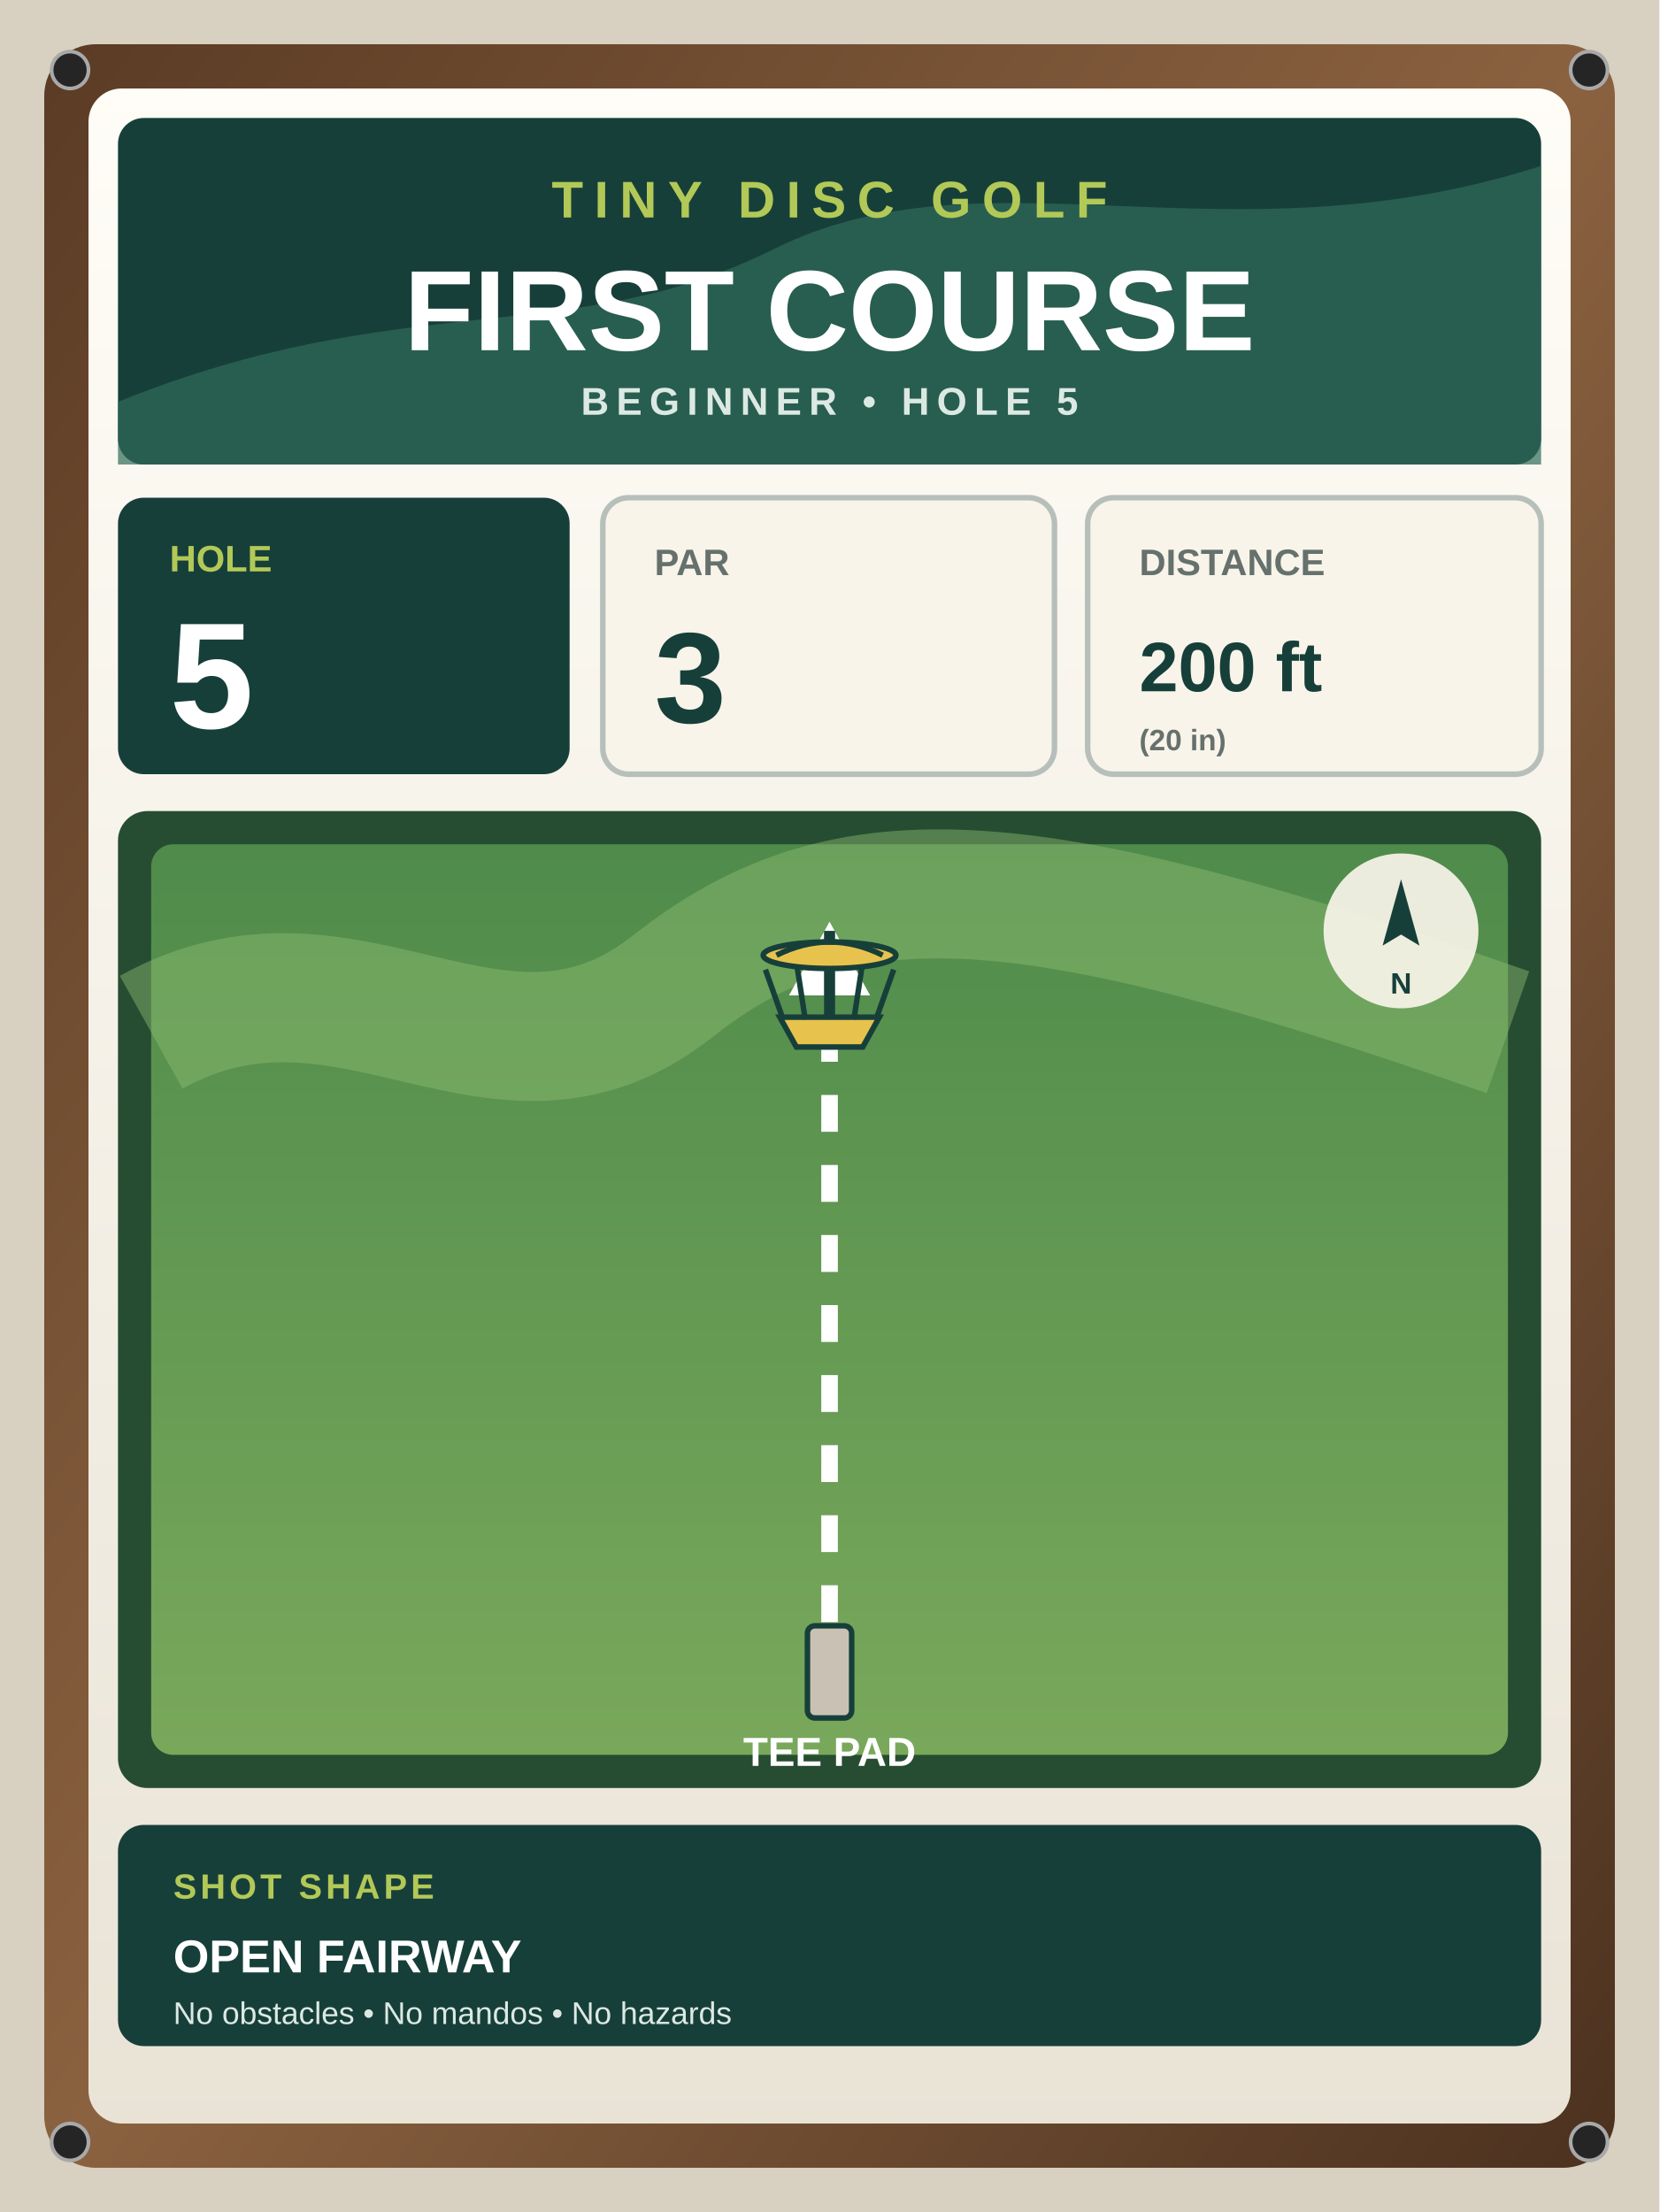
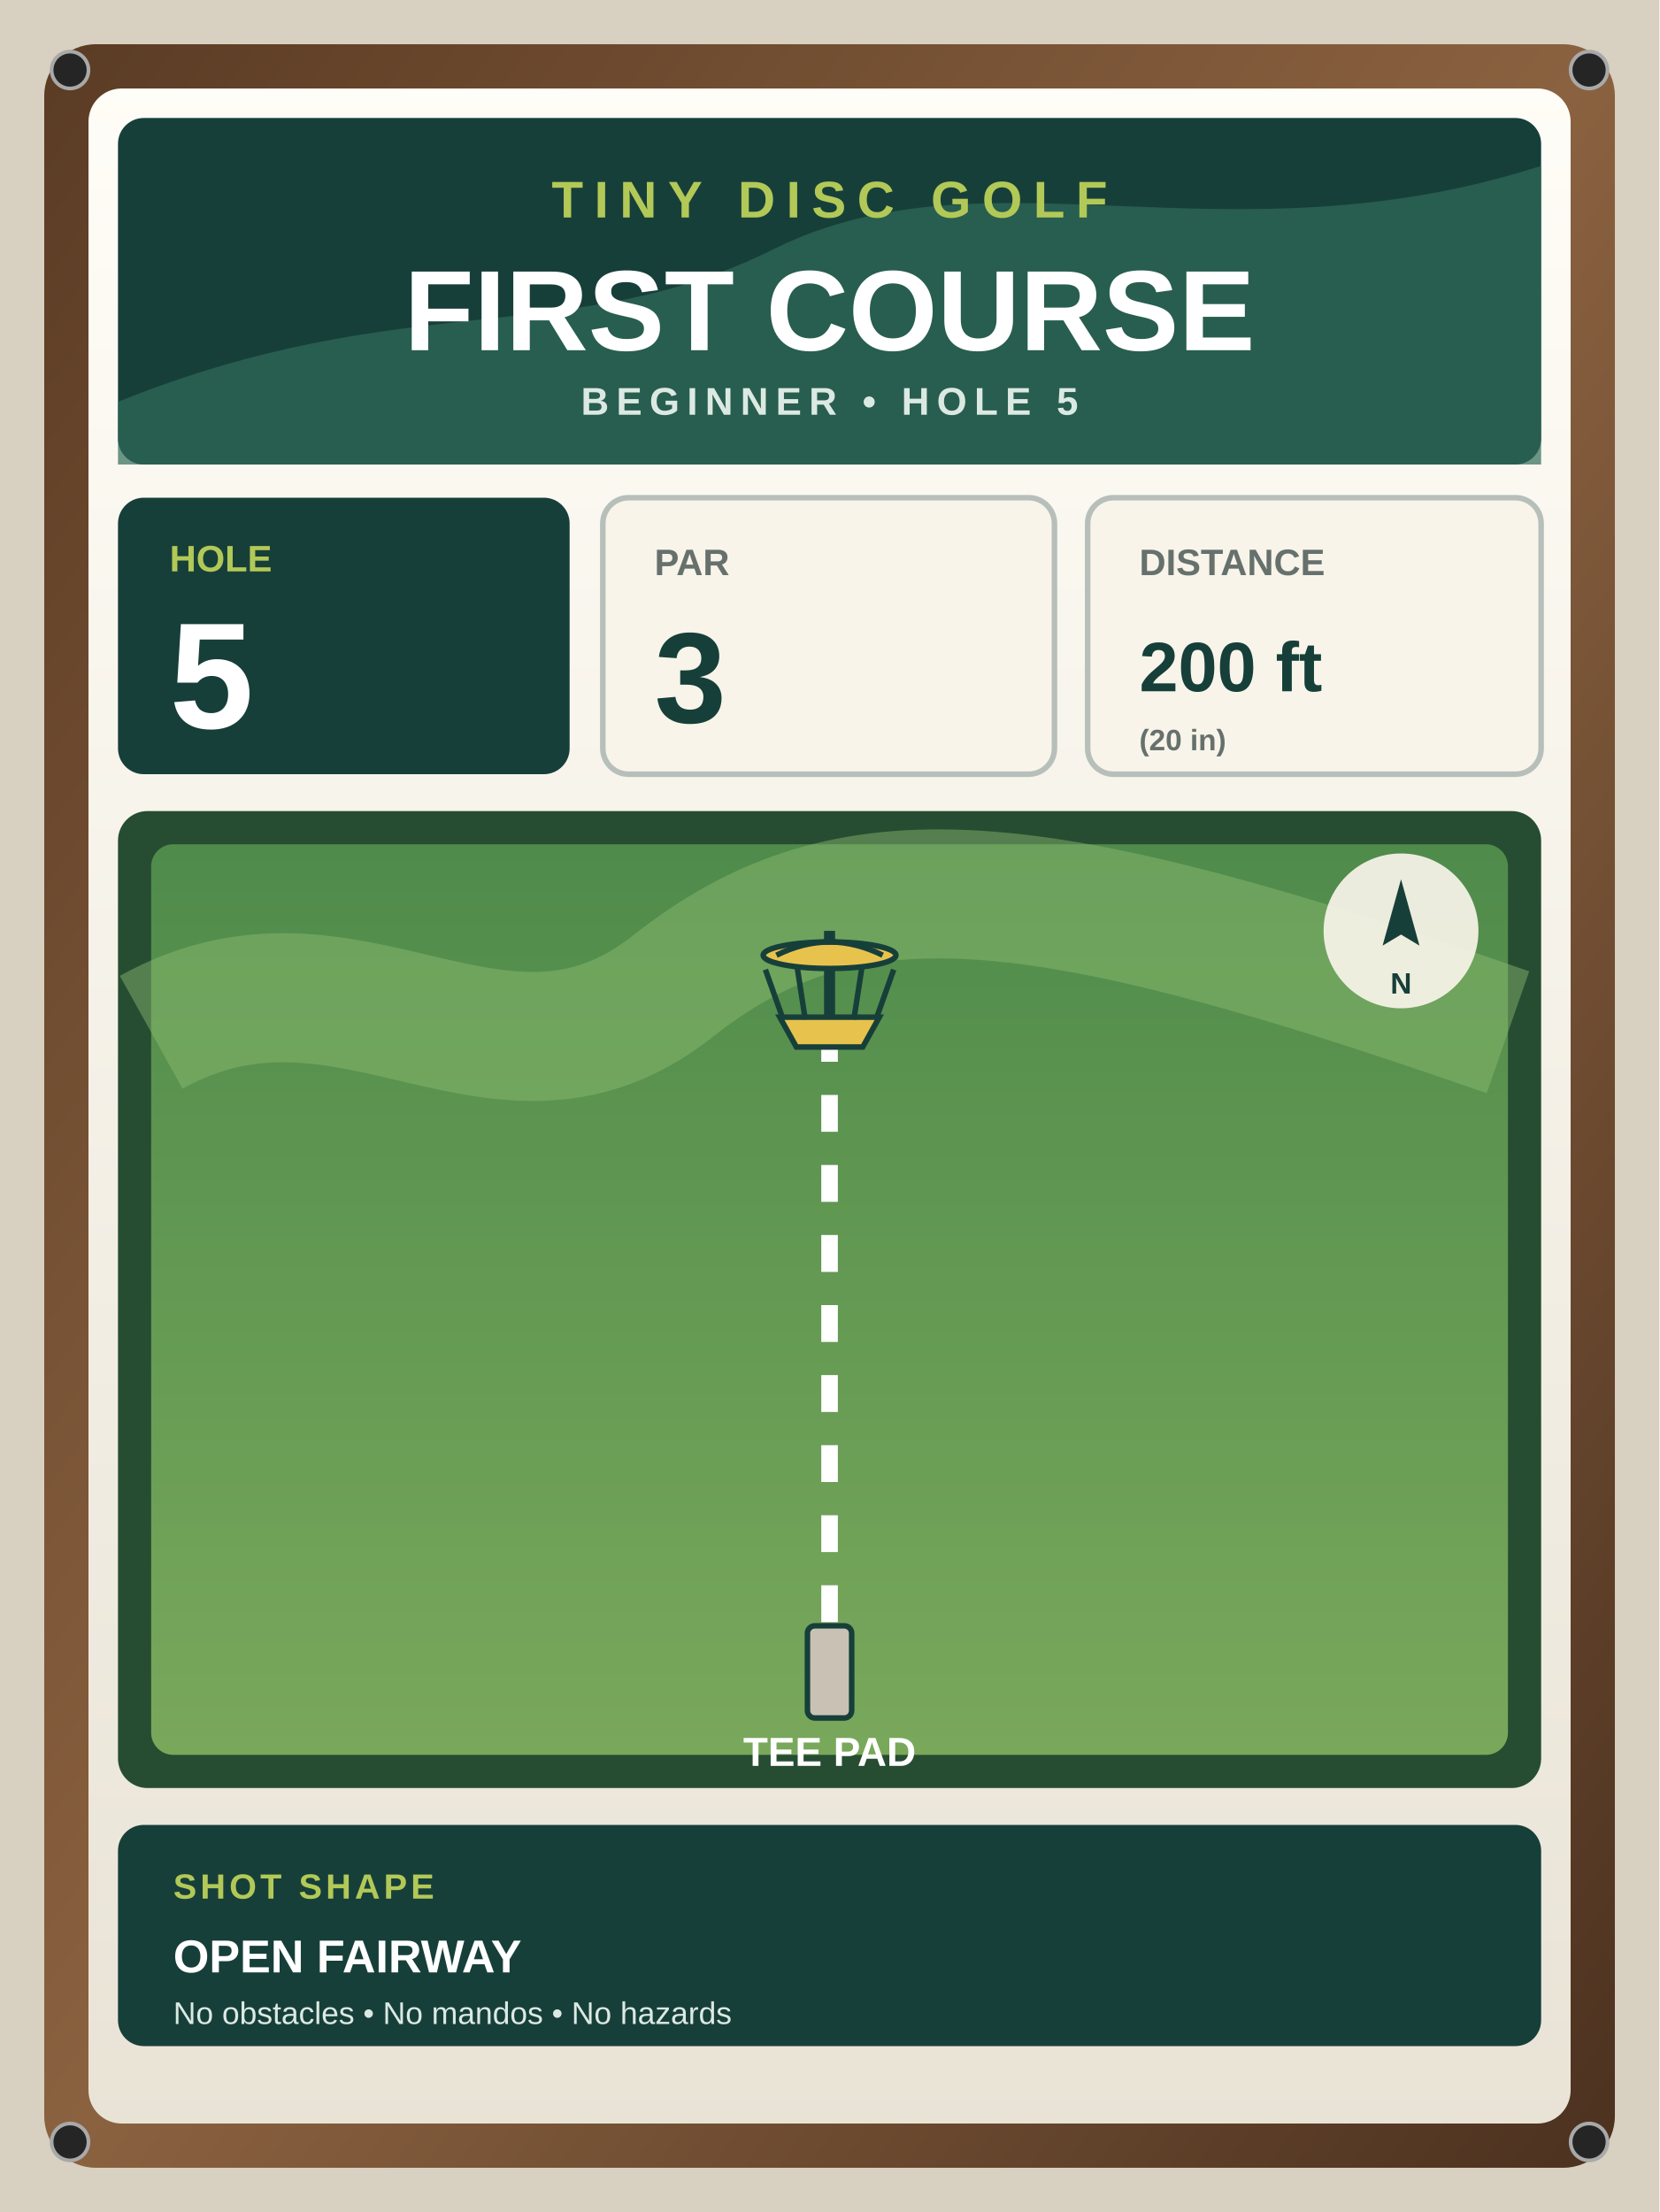
<svg xmlns="http://www.w3.org/2000/svg" viewBox="0 0 900 1200" role="img" aria-labelledby="title">
  <defs>
    <linearGradient id="wood" x1="0" x2="1" y1="0" y2="1">
      <stop stop-color="#5a3b24" />
      <stop offset=".5" stop-color="#8b6240" />
      <stop offset="1" stop-color="#4b311f" />
    </linearGradient>
    <linearGradient id="paper" x1="0" x2="0" y1="0" y2="1">
      <stop stop-color="#fffdf7" />
      <stop offset="1" stop-color="#e9e3d6" />
    </linearGradient>
    <linearGradient id="fairway" x1="0" x2="0" y1="0" y2="1">
      <stop stop-color="#4f8b4b" />
      <stop offset="1" stop-color="#79a85b" />
    </linearGradient>
  </defs>
  <rect width="900" height="1200" fill="#d8d0c0" />
  <rect x="24" y="24" width="852" height="1152" rx="28" fill="url(#wood)" />
  <rect x="48" y="48" width="804" height="1104" rx="18" fill="url(#paper)" />
  <rect x="64" y="64" width="772" height="188" rx="14" fill="#173f3a" />
  <path d="M64 218 C220 155 310 190 420 135 C535 78 665 145 836 90 L836 252 L64 252 Z" fill="#2f6b58" opacity=".7" />
  <text x="450" y="118" text-anchor="middle" font-family="Arial,sans-serif" font-size="28" font-weight="800" letter-spacing="6" fill="#b2c957">TINY DISC GOLF</text>
  <text x="450" y="190" text-anchor="middle" font-family="Arial,sans-serif" font-size="62" font-weight="900" fill="#fff">FIRST COURSE</text>
  <text x="450" y="225" text-anchor="middle" font-family="Arial,sans-serif" font-size="21" font-weight="700" letter-spacing="4" fill="#dce9e3">BEGINNER • HOLE 5</text>
  <rect x="64" y="270" width="245" height="150" rx="14" fill="#173f3a" />
  <text x="92" y="310" font-family="Arial,sans-serif" font-size="20" font-weight="800" fill="#b2c957">HOLE</text>
  <text x="92" y="395" font-family="Arial,sans-serif" font-size="82" font-weight="900" fill="#fff">5</text>
  <rect x="327" y="270" width="245" height="150" rx="14" fill="#f8f4e9" stroke="#b7bfbb" stroke-width="3" />
  <text x="355" y="312" font-family="Arial,sans-serif" font-size="20" font-weight="800" fill="#66716d">PAR</text>
  <text x="355" y="392" font-family="Arial,sans-serif" font-size="70" font-weight="900" fill="#173f3a">3</text>
  <rect x="590" y="270" width="246" height="150" rx="14" fill="#f8f4e9" stroke="#b7bfbb" stroke-width="3" />
  <text x="618" y="312" font-family="Arial,sans-serif" font-size="20" font-weight="800" fill="#66716d">DISTANCE</text>
  <text x="618" y="375" font-family="Arial,sans-serif" font-size="38" font-weight="900" fill="#173f3a">200 ft</text>
  <text x="618" y="407" font-family="Arial,sans-serif" font-size="16" font-weight="700" fill="#66716d">(20 in)</text>
  <rect x="64" y="440" width="772" height="530" rx="16" fill="#264d31" />
  <rect x="82" y="458" width="736" height="494" rx="12" fill="url(#fairway)" />
  <path d="M82 560 C190 500 270 610 365 535 S560 470 818 560" fill="none" stroke="#8fbc70" stroke-width="70" opacity=".45" />
  <rect x="438" y="882" width="24" height="50" rx="4" fill="#c9c2b4" stroke="#173f3a" stroke-width="3" />
  <text x="450" y="958" text-anchor="middle" font-family="Arial,sans-serif" font-size="22" font-weight="900" fill="#fff">TEE PAD</text>
  <path d="M450 880 C450 760 450 650 450 540" fill="none" stroke="#fff" stroke-width="9" stroke-dasharray="20 18" />
-   <polygon points="450,500 428,540 472,540" fill="#fff" />
  <g transform="translate(450 505) scale(.6)">
    <rect x="-5" y="0" width="10" height="80" fill="#173f3a" />
    <path d="M-45 78 L45 78 L30 105 L-30 105 Z" fill="#e7c34e" stroke="#173f3a" stroke-width="5" />
    <path d="M-42 80 L-58 35 M-22 80 L-30 28 M0 80 L0 24 M22 80 L30 28 M42 80 L58 35" stroke="#173f3a" stroke-width="5" />
    <ellipse cx="0" cy="22" rx="60" ry="12" fill="#e7c34e" stroke="#173f3a" stroke-width="5" />
    <path d="M-48 22 Q0 -2 48 22" fill="none" stroke="#173f3a" stroke-width="5" />
  </g>
  <g transform="translate(760 505)">
    <circle r="42" fill="#f8f4e9" opacity=".92" />
    <path d="M0 -28 L10 8 L0 2 L-10 8 Z" fill="#173f3a" />
    <text x="0" y="34" text-anchor="middle" font-family="Arial,sans-serif" font-size="16" font-weight="900" fill="#173f3a">N</text>
  </g>
  <rect x="64" y="990" width="772" height="120" rx="14" fill="#173f3a" />
  <text x="94" y="1030" font-family="Arial,sans-serif" font-size="19" font-weight="900" letter-spacing="2" fill="#b2c957">SHOT SHAPE</text>
  <text x="94" y="1070" font-family="Arial,sans-serif" font-size="25" font-weight="800" fill="#fff">OPEN FAIRWAY</text>
  <text x="94" y="1098" font-family="Arial,sans-serif" font-size="17" fill="#dce9e3">No obstacles • No mandos • No hazards</text>
  <g fill="#252525" stroke="#a9a9a9" stroke-width="2">
    <circle cx="38" cy="38" r="10" />
    <circle cx="862" cy="38" r="10" />
    <circle cx="38" cy="1162" r="10" />
    <circle cx="862" cy="1162" r="10" />
  </g>
</svg>
